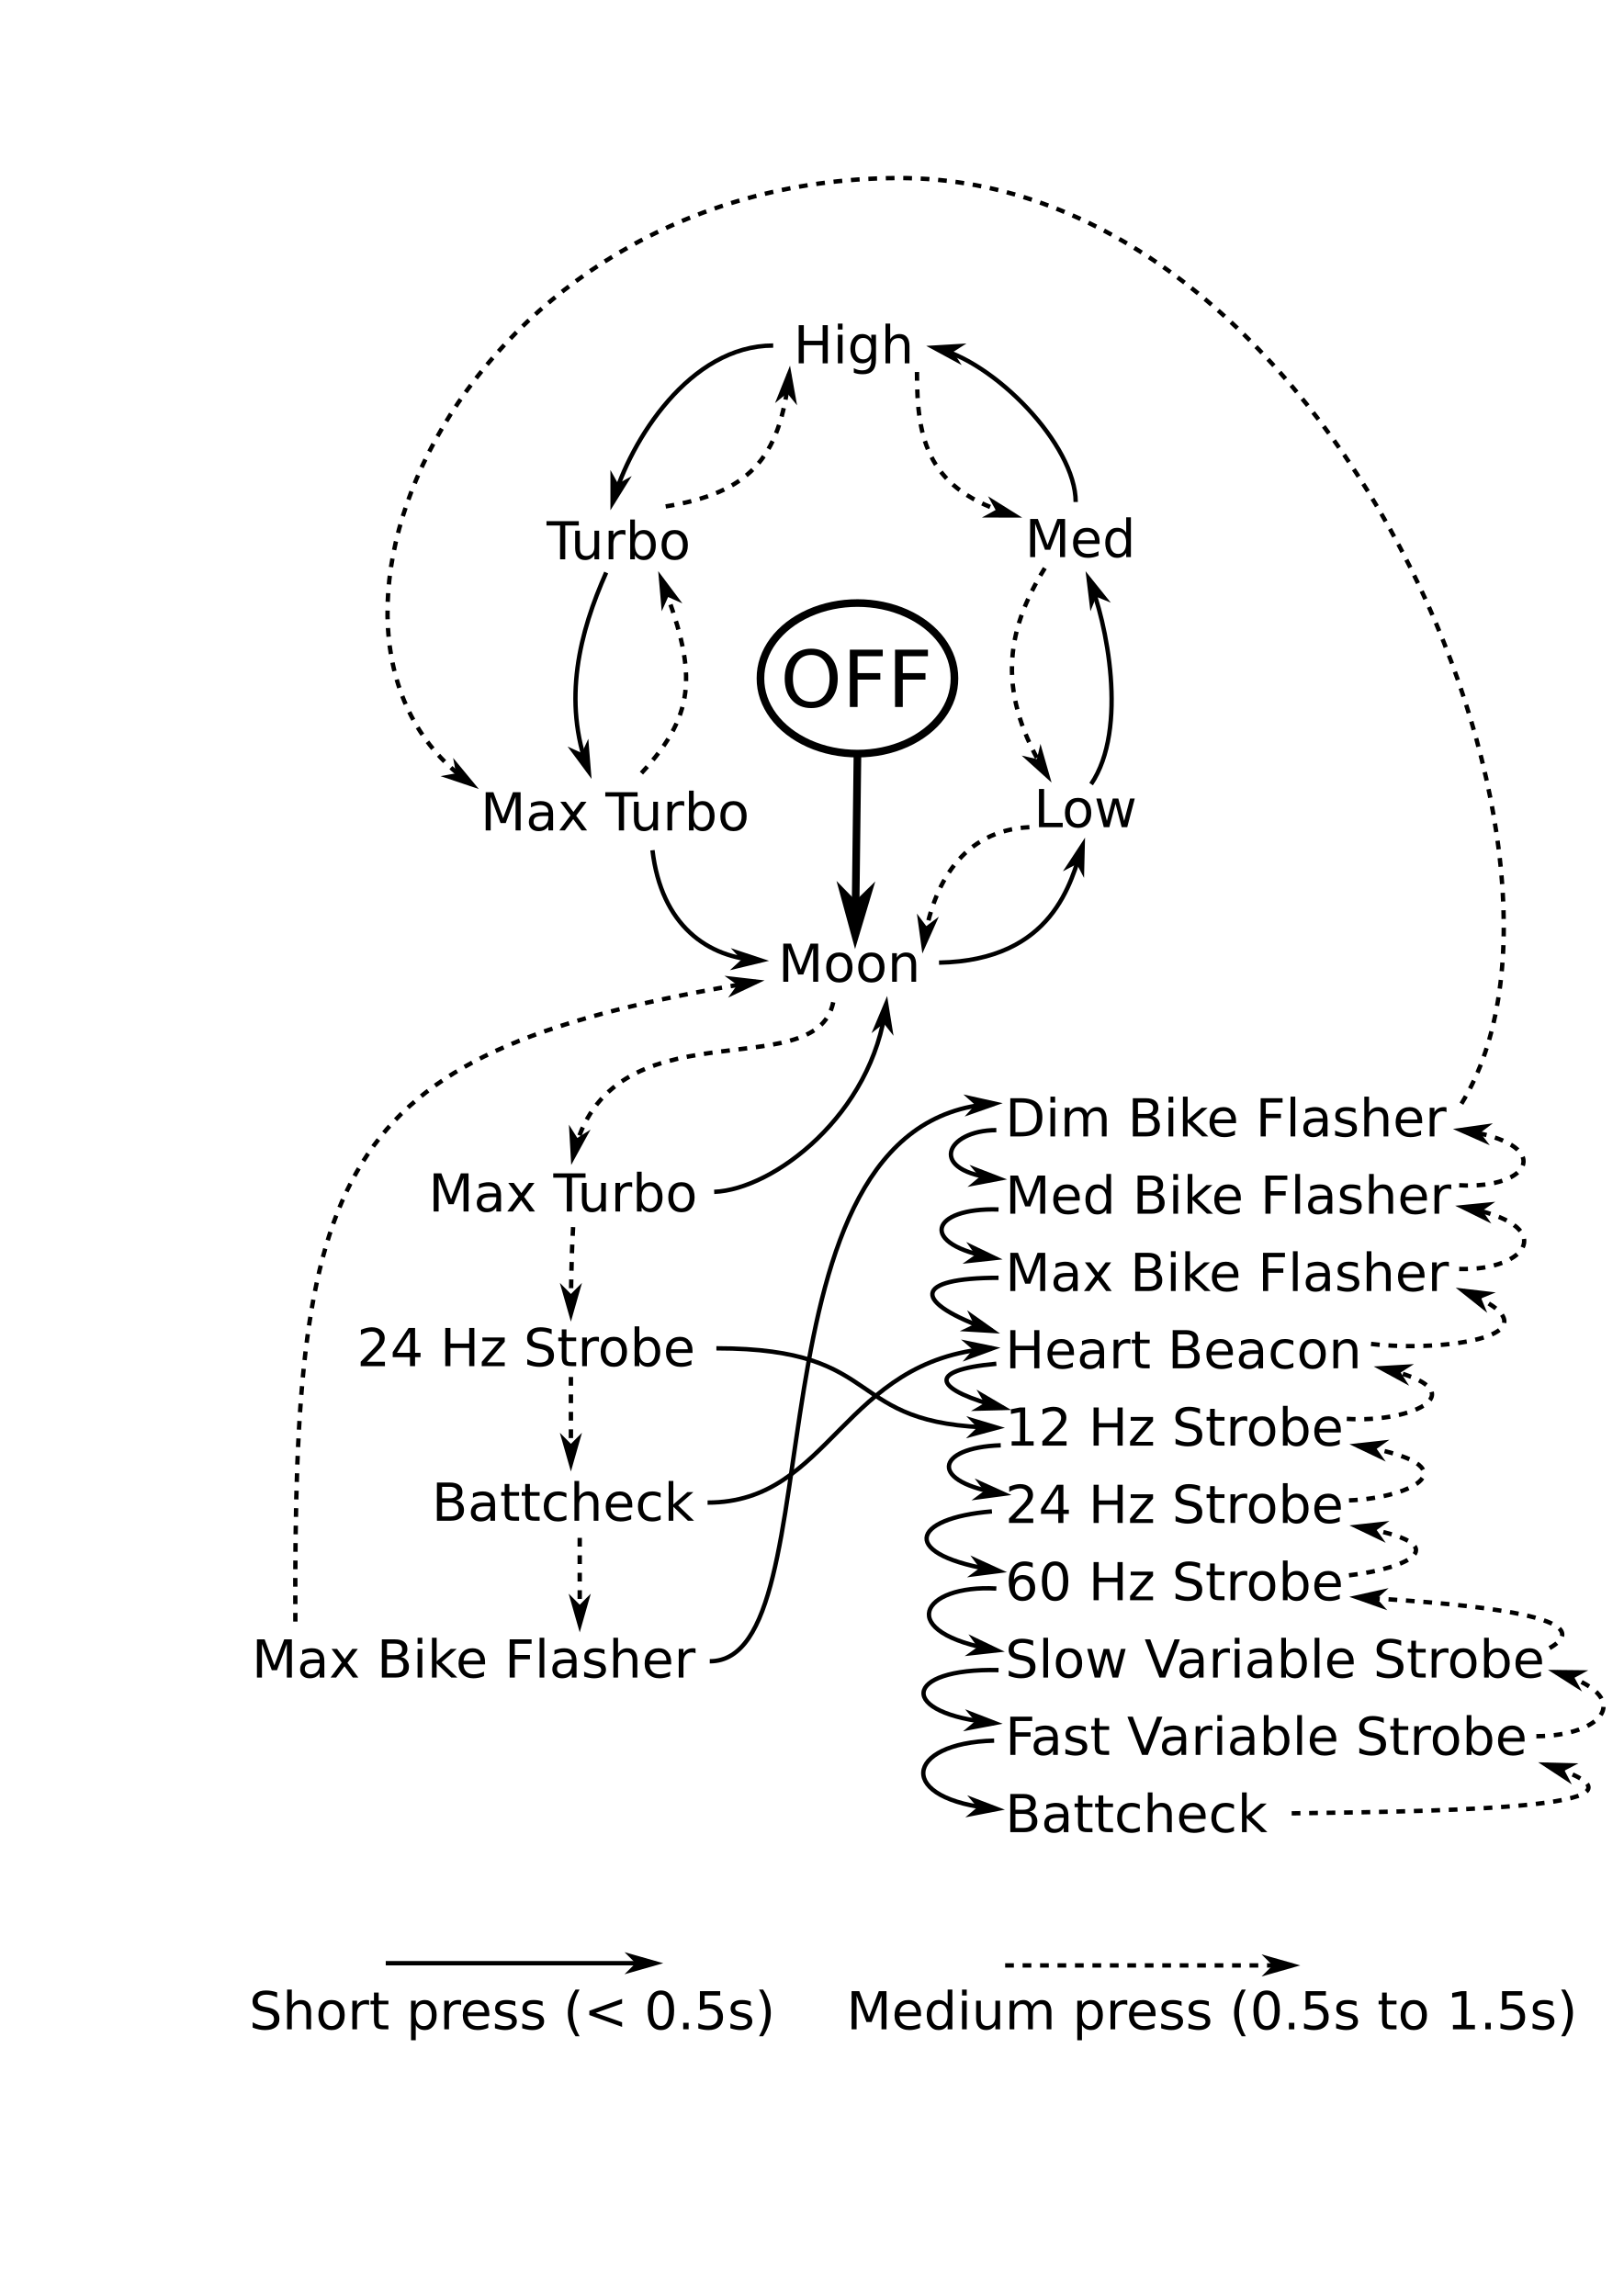
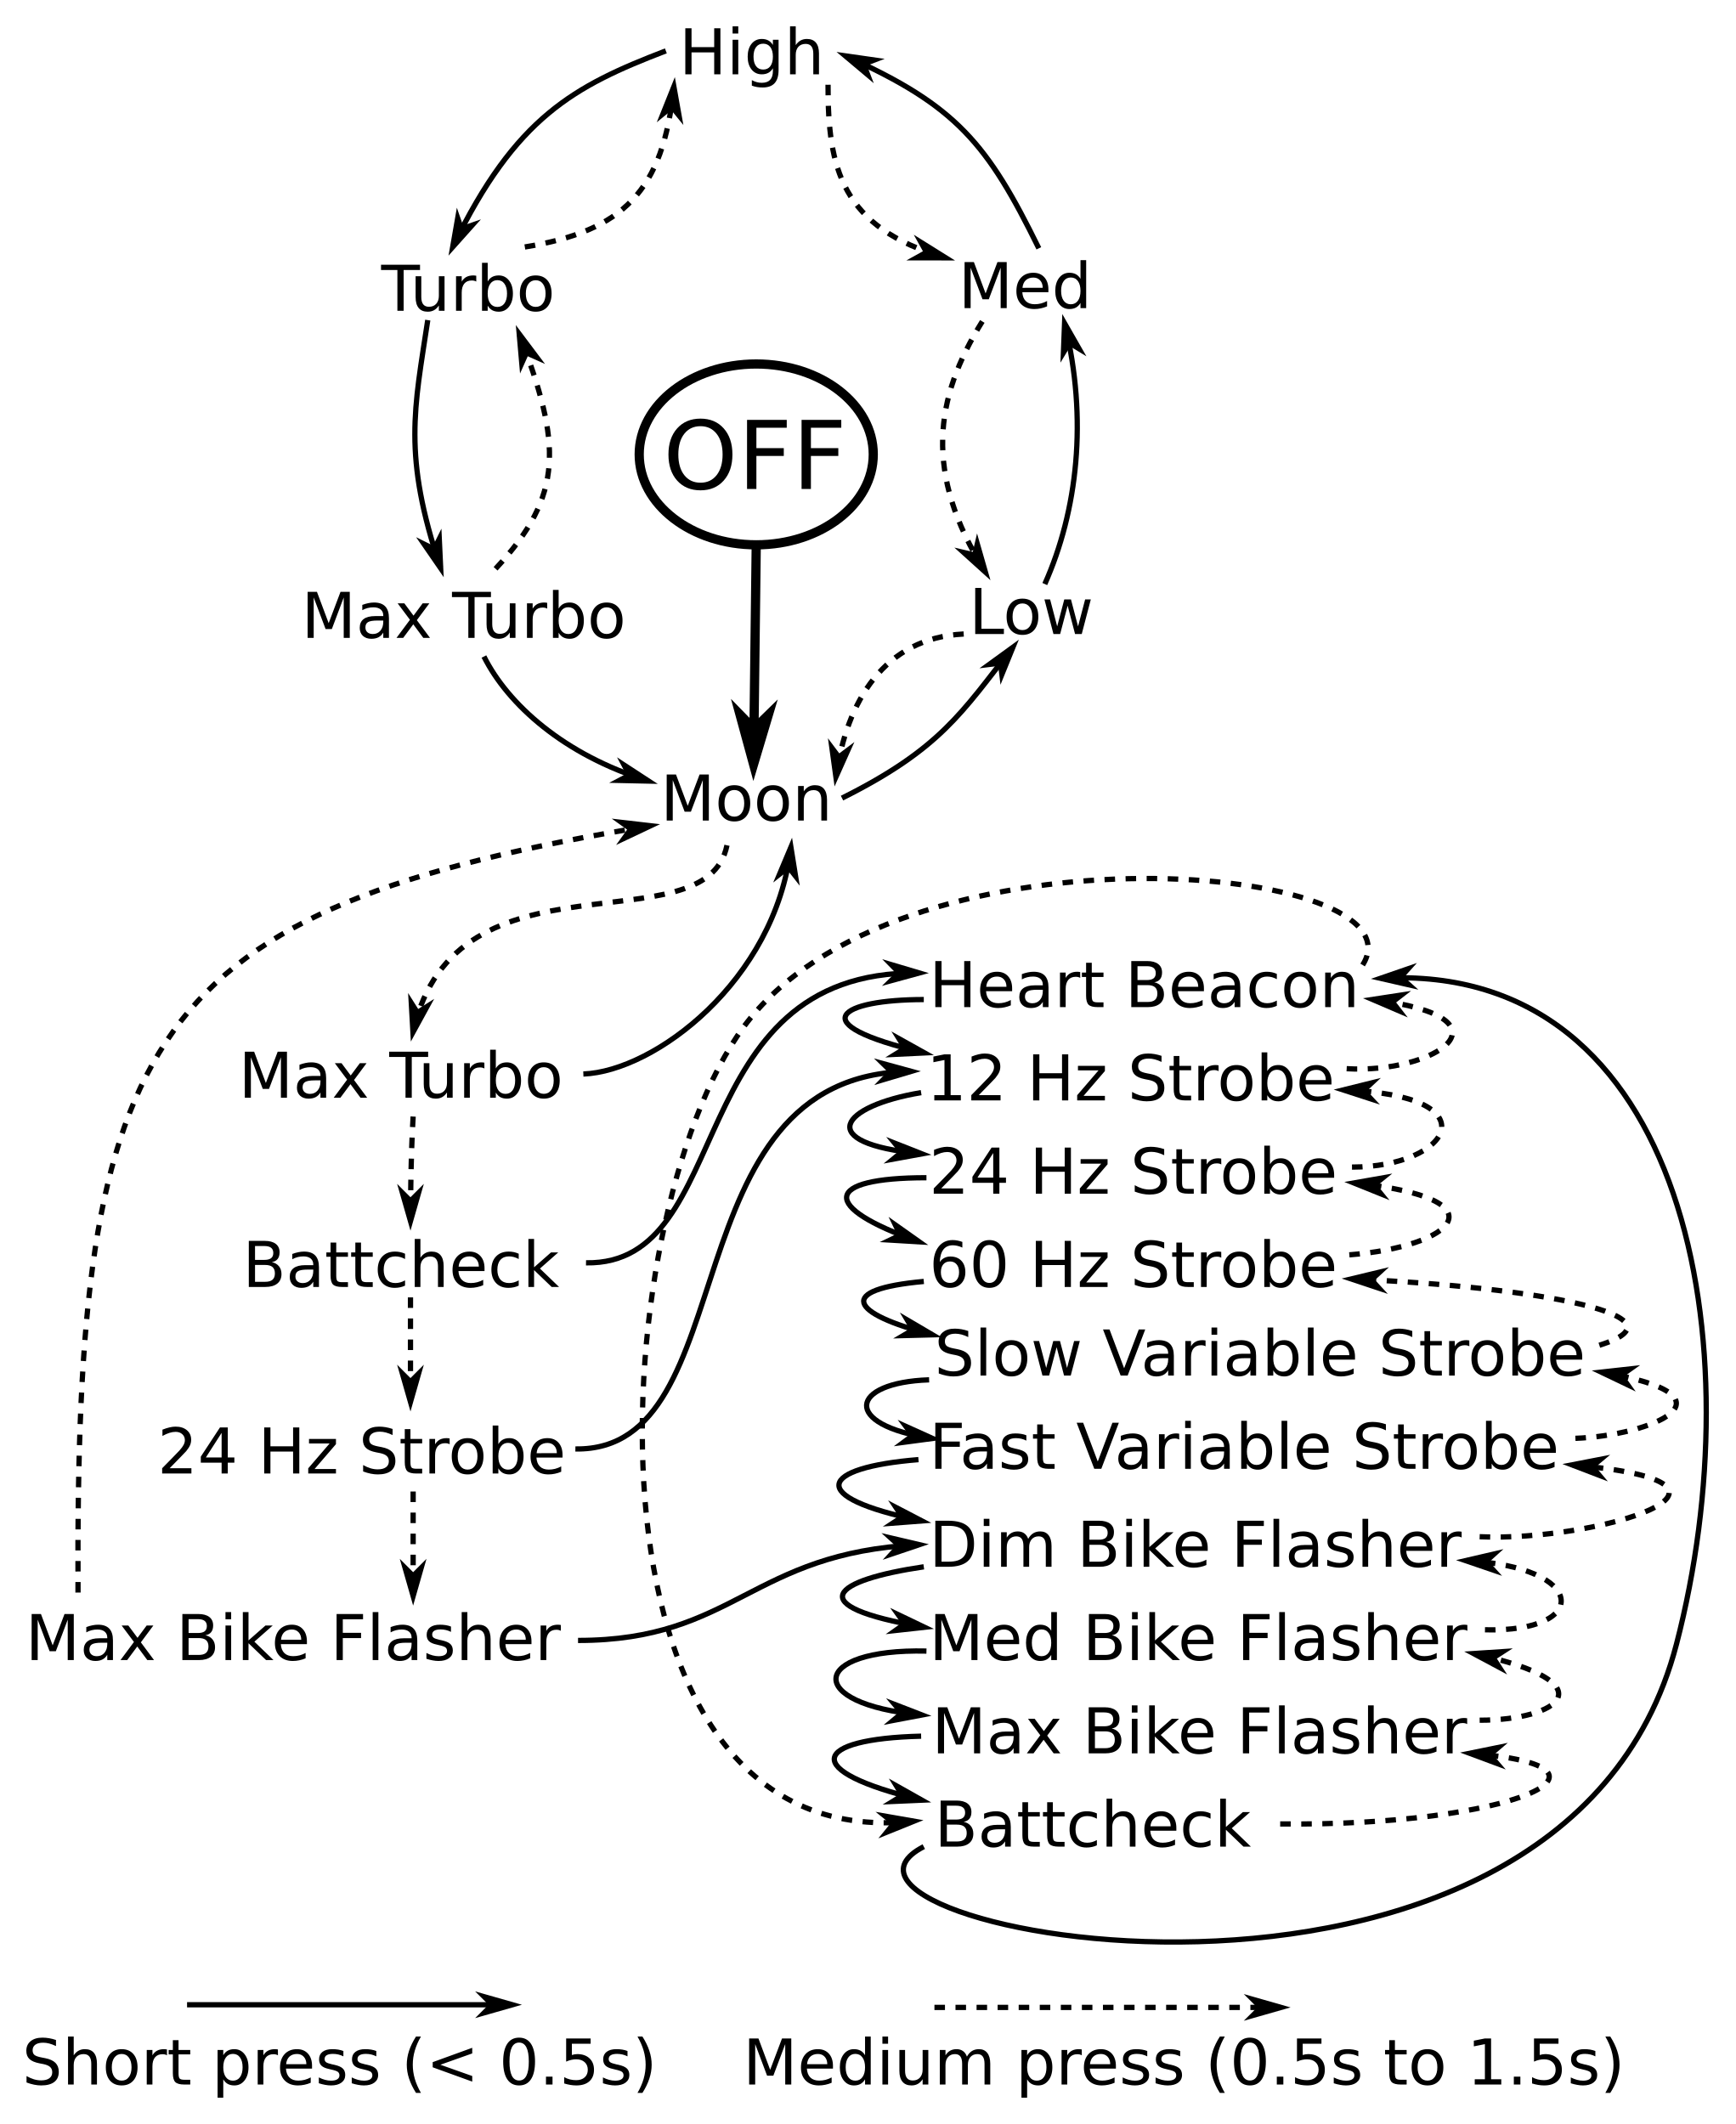
- <svg xmlns="http://www.w3.org/2000/svg" width="744.094" height="1052.362" id="svg2" version="1.1">
+ <svg xmlns="http://www.w3.org/2000/svg" width="659.042" height="806.825" id="svg2" version="1.1">
  <defs id="defs4">
-     <marker orient="auto" refY="0.0" refX="0.0" id="Arrow1Lend" style="overflow:visible;">
-       <path id="path3850" d="M 0.0,0.0 L 5.0,-5.0 L -12.5,0.0 L 5.0,5.0 L 0.0,0.0 z " style="fill-rule:evenodd;stroke:#000000;stroke-width:1.0pt;" transform="scale(0.8) rotate(180) translate(12.5,0)" />
+     <marker orient="auto" refY="0" refX="0" id="Arrow1Lend" style="overflow:visible">
+       <path id="path3850" d="M 0,0 5,-5 -12.5,0 5,5 0,0 z" style="fill-rule:evenodd;stroke:#000000;stroke-width:1pt" transform="matrix(-0.8,0,0,-0.8,-10,0)" />
    </marker>
-     <marker orient="auto" refY="0.0" refX="0.0" id="Arrow1Mend" style="overflow:visible;">
-       <path id="path3856" d="M 0.0,0.0 L 5.0,-5.0 L -12.5,0.0 L 5.0,5.0 L 0.0,0.0 z " style="fill-rule:evenodd;stroke:#000000;stroke-width:1.0pt;" transform="scale(0.4) rotate(180) translate(10,0)" />
+     <marker orient="auto" refY="0" refX="0" id="Arrow1Mend" style="overflow:visible">
+       <path id="path3856" d="M 0,0 5,-5 -12.5,0 5,5 0,0 z" style="fill-rule:evenodd;stroke:#000000;stroke-width:1pt" transform="matrix(-0.4,0,0,-0.4,-4,0)" />
    </marker>
  </defs>
-   <g id="layer1">
+   <g id="layer1" transform="translate(-105.7293,-138.301)">
    <text xml:space="preserve" style="font-size:24px;font-style:normal;font-variant:normal;font-weight:normal;font-stretch:normal;text-align:start;line-height:125%;letter-spacing:0px;word-spacing:0px;writing-mode:lr-tb;text-anchor:start;fill:#000000;fill-opacity:1;stroke:none;font-family:DejaVu Sans;-inkscape-font-specification:Sans" x="356.584" y="450" id="text2985">
      <tspan id="tspan2987" x="356.584" y="450">Moon</tspan>
    </text>
    <text xml:space="preserve" style="font-size:24px;font-style:normal;font-variant:normal;font-weight:normal;font-stretch:normal;text-align:start;line-height:125%;letter-spacing:0px;word-spacing:0px;writing-mode:lr-tb;text-anchor:start;fill:#000000;fill-opacity:1;stroke:none;font-family:DejaVu Sans;-inkscape-font-specification:Sans" x="363.655" y="166.535" id="text2989">
      <tspan id="tspan2991" x="363.655" y="166.535">High</tspan>
    </text>
    <text xml:space="preserve" style="font-size:24px;font-style:normal;font-variant:normal;font-weight:normal;font-stretch:normal;text-align:start;line-height:125%;letter-spacing:0px;word-spacing:0px;writing-mode:lr-tb;text-anchor:start;fill:#000000;fill-opacity:1;stroke:none;font-family:DejaVu Sans;-inkscape-font-specification:Sans" x="473.762" y="379.134" id="text2993">
      <tspan id="tspan2995" x="473.762" y="379.134">Low</tspan>
    </text>
    <text xml:space="preserve" style="font-size:24px;font-style:normal;font-variant:normal;font-weight:normal;font-stretch:normal;text-align:start;line-height:125%;letter-spacing:0px;word-spacing:0px;writing-mode:lr-tb;text-anchor:start;fill:#000000;fill-opacity:1;stroke:none;font-family:DejaVu Sans;-inkscape-font-specification:Sans" x="469.721" y="255.352" id="text2997">
      <tspan id="tspan2999" x="469.721" y="255.352">Med</tspan>
    </text>
    <text xml:space="preserve" style="font-size:24px;font-style:normal;font-variant:normal;font-weight:normal;font-stretch:normal;text-align:start;line-height:125%;letter-spacing:0px;word-spacing:0px;writing-mode:lr-tb;text-anchor:start;fill:#000000;fill-opacity:1;stroke:none;font-family:DejaVu Sans;-inkscape-font-specification:Sans" x="250.518" y="256.362" id="text3001">
      <tspan id="tspan3003" x="250.518" y="256.362">Turbo</tspan>
    </text>
    <text xml:space="preserve" style="font-size:24px;font-style:normal;font-variant:normal;font-weight:normal;font-stretch:normal;text-align:start;line-height:125%;letter-spacing:0px;word-spacing:0px;writing-mode:lr-tb;text-anchor:start;fill:#000000;fill-opacity:1;stroke:none;font-family:DejaVu Sans;-inkscape-font-specification:Sans" x="220.213" y="380.611" id="text3005">
      <tspan id="tspan3007" x="220.213" y="380.611">Max Turbo</tspan>
    </text>
    <text xml:space="preserve" style="font-size:24px;font-style:normal;font-variant:normal;font-weight:normal;font-stretch:normal;text-align:start;line-height:125%;letter-spacing:0px;word-spacing:0px;writing-mode:lr-tb;text-anchor:start;fill:#000000;fill-opacity:1;stroke:none;font-family:DejaVu Sans;-inkscape-font-specification:Sans" x="196.358" y="555.289" id="text3009">
      <tspan id="tspan3011" x="196.358" y="555.289">Max Turbo</tspan>
    </text>
-     <text xml:space="preserve" style="font-size:24px;font-style:normal;font-variant:normal;font-weight:normal;font-stretch:normal;text-align:start;line-height:125%;letter-spacing:0px;word-spacing:0px;writing-mode:lr-tb;text-anchor:start;fill:#000000;fill-opacity:1;stroke:none;font-family:DejaVu Sans;-inkscape-font-specification:Sans" x="163.528" y="626.155" id="text3013">
-       <tspan id="tspan3015" x="163.528" y="626.155">24 Hz Strobe</tspan>
+     <text xml:space="preserve" style="font-size:24px;font-style:normal;font-variant:normal;font-weight:normal;font-stretch:normal;text-align:start;line-height:125%;letter-spacing:0px;word-spacing:0px;writing-mode:lr-tb;text-anchor:start;fill:#000000;fill-opacity:1;stroke:none;font-family:DejaVu Sans;-inkscape-font-specification:Sans" x="165.549" y="698.031" id="text3013">
+       <tspan id="tspan3015" x="165.549" y="698.031">24 Hz Strobe</tspan>
    </text>
-     <text xml:space="preserve" style="font-size:24px;font-style:normal;font-variant:normal;font-weight:normal;font-stretch:normal;text-align:start;line-height:125%;letter-spacing:0px;word-spacing:0px;writing-mode:lr-tb;text-anchor:start;fill:#000000;fill-opacity:1;stroke:none;font-family:DejaVu Sans;-inkscape-font-specification:Sans" x="197.873" y="697.021" id="text3017">
-       <tspan id="tspan3019" x="197.873" y="697.021">Battcheck</tspan>
+     <text xml:space="preserve" style="font-size:24px;font-style:normal;font-variant:normal;font-weight:normal;font-stretch:normal;text-align:start;line-height:125%;letter-spacing:0px;word-spacing:0px;writing-mode:lr-tb;text-anchor:start;fill:#000000;fill-opacity:1;stroke:none;font-family:DejaVu Sans;-inkscape-font-specification:Sans" x="197.873" y="627.165" id="text3017">
+       <tspan id="tspan3019" x="197.873" y="627.165">Battcheck</tspan>
    </text>
    <text xml:space="preserve" style="font-size:24px;font-style:normal;font-variant:normal;font-weight:normal;font-stretch:normal;text-align:start;line-height:125%;letter-spacing:0px;word-spacing:0px;writing-mode:lr-tb;text-anchor:start;fill:#000000;fill-opacity:1;stroke:none;font-family:DejaVu Sans;-inkscape-font-specification:Sans" x="115.391" y="768.898" id="text3021">
      <tspan id="tspan3023" x="115.391" y="768.898">Max Bike Flasher</tspan>
    </text>
-     <text xml:space="preserve" style="font-size:24px;font-style:normal;font-variant:normal;font-weight:normal;font-stretch:normal;text-align:start;line-height:125%;letter-spacing:0px;word-spacing:0px;writing-mode:lr-tb;text-anchor:start;fill:#000000;fill-opacity:1;stroke:none;font-family:DejaVu Sans;-inkscape-font-specification:Sans" x="460.63" y="520.866" id="text3025">
-       <tspan id="tspan3027" x="460.63" y="520.866">Dim Bike Flasher</tspan>
+     <text xml:space="preserve" style="font-size:24px;font-style:normal;font-variant:normal;font-weight:normal;font-stretch:normal;text-align:start;line-height:125%;letter-spacing:0px;word-spacing:0px;writing-mode:lr-tb;text-anchor:start;fill:#000000;fill-opacity:1;stroke:none;font-family:DejaVu Sans;-inkscape-font-specification:Sans" x="458.61" y="733.465" id="text3025">
+       <tspan id="tspan3027" x="458.61" y="733.465">Dim Bike Flasher</tspan>
    </text>
-     <text xml:space="preserve" style="font-size:24px;font-style:normal;font-variant:normal;font-weight:normal;font-stretch:normal;text-align:start;line-height:125%;letter-spacing:0px;word-spacing:0px;writing-mode:lr-tb;text-anchor:start;fill:#000000;fill-opacity:1;stroke:none;font-family:DejaVu Sans;-inkscape-font-specification:Sans" x="460.63" y="556.299" id="text3029">
-       <tspan id="tspan3031" x="460.63" y="556.299">Med Bike Flasher</tspan>
+     <text xml:space="preserve" style="font-size:24px;font-style:normal;font-variant:normal;font-weight:normal;font-stretch:normal;text-align:start;line-height:125%;letter-spacing:0px;word-spacing:0px;writing-mode:lr-tb;text-anchor:start;fill:#000000;fill-opacity:1;stroke:none;font-family:DejaVu Sans;-inkscape-font-specification:Sans" x="458.61" y="768.898" id="text3029">
+       <tspan id="tspan3031" x="458.61" y="768.898">Med Bike Flasher</tspan>
    </text>
-     <text xml:space="preserve" style="font-size:24px;font-style:normal;font-variant:normal;font-weight:normal;font-stretch:normal;text-align:start;line-height:125%;letter-spacing:0px;word-spacing:0px;writing-mode:lr-tb;text-anchor:start;fill:#000000;fill-opacity:1;stroke:none;font-family:DejaVu Sans;-inkscape-font-specification:Sans" x="460.63" y="591.732" id="text3033">
-       <tspan id="tspan3035" x="460.63" y="591.732">Max Bike Flasher</tspan>
+     <text xml:space="preserve" style="font-size:24px;font-style:normal;font-variant:normal;font-weight:normal;font-stretch:normal;text-align:start;line-height:125%;letter-spacing:0px;word-spacing:0px;writing-mode:lr-tb;text-anchor:start;fill:#000000;fill-opacity:1;stroke:none;font-family:DejaVu Sans;-inkscape-font-specification:Sans" x="459.62" y="804.331" id="text3033">
+       <tspan id="tspan3035" x="459.62" y="804.331">Max Bike Flasher</tspan>
    </text>
-     <text xml:space="preserve" style="font-size:24px;font-style:normal;font-variant:normal;font-weight:normal;font-stretch:normal;text-align:start;line-height:125%;letter-spacing:0px;word-spacing:0px;writing-mode:lr-tb;text-anchor:start;fill:#000000;fill-opacity:1;stroke:none;font-family:DejaVu Sans;-inkscape-font-specification:Sans" x="460.63" y="627.165" id="text3037">
-       <tspan id="tspan3039" x="460.63" y="627.165">Heart Beacon</tspan>
+     <text xml:space="preserve" style="font-size:24px;font-style:normal;font-variant:normal;font-weight:normal;font-stretch:normal;text-align:start;line-height:125%;letter-spacing:0px;word-spacing:0px;writing-mode:lr-tb;text-anchor:start;fill:#000000;fill-opacity:1;stroke:none;font-family:DejaVu Sans;-inkscape-font-specification:Sans" x="458.61" y="520.866" id="text3037">
+       <tspan id="tspan3039" x="458.61" y="520.866">Heart Beacon</tspan>
    </text>
-     <text xml:space="preserve" style="font-size:24px;font-style:normal;font-variant:normal;font-weight:normal;font-stretch:normal;text-align:start;line-height:125%;letter-spacing:0px;word-spacing:0px;writing-mode:lr-tb;text-anchor:start;fill:#000000;fill-opacity:1;stroke:none;font-family:DejaVu Sans;-inkscape-font-specification:Sans" x="460.63" y="662.598" id="text3041">
-       <tspan id="tspan3043" x="460.63" y="662.598">12 Hz Strobe</tspan>
+     <text xml:space="preserve" style="font-size:24px;font-style:normal;font-variant:normal;font-weight:normal;font-stretch:normal;text-align:start;line-height:125%;letter-spacing:0px;word-spacing:0px;writing-mode:lr-tb;text-anchor:start;fill:#000000;fill-opacity:1;stroke:none;font-family:DejaVu Sans;-inkscape-font-specification:Sans" x="457.599" y="556.299" id="text3041">
+       <tspan id="tspan3043" x="457.599" y="556.299">12 Hz Strobe</tspan>
    </text>
-     <text xml:space="preserve" style="font-size:24px;font-style:normal;font-variant:normal;font-weight:normal;font-stretch:normal;text-align:start;line-height:125%;letter-spacing:0px;word-spacing:0px;writing-mode:lr-tb;text-anchor:start;fill:#000000;fill-opacity:1;stroke:none;font-family:DejaVu Sans;-inkscape-font-specification:Sans" x="460.63" y="698.031" id="text3045">
-       <tspan id="tspan3047" x="460.63" y="698.031">24 Hz Strobe</tspan>
+     <text xml:space="preserve" style="font-size:24px;font-style:normal;font-variant:normal;font-weight:normal;font-stretch:normal;text-align:start;line-height:125%;letter-spacing:0px;word-spacing:0px;writing-mode:lr-tb;text-anchor:start;fill:#000000;fill-opacity:1;stroke:none;font-family:DejaVu Sans;-inkscape-font-specification:Sans" x="458.61" y="591.732" id="text3045">
+       <tspan id="tspan3047" x="458.61" y="591.732">24 Hz Strobe</tspan>
    </text>
-     <text xml:space="preserve" style="font-size:24px;font-style:normal;font-variant:normal;font-weight:normal;font-stretch:normal;text-align:start;line-height:125%;letter-spacing:0px;word-spacing:0px;writing-mode:lr-tb;text-anchor:start;fill:#000000;fill-opacity:1;stroke:none;font-family:DejaVu Sans;-inkscape-font-specification:Sans" x="460.63" y="733.465" id="text3049">
-       <tspan id="tspan3051" x="460.63" y="733.465">60 Hz Strobe</tspan>
+     <text xml:space="preserve" style="font-size:24px;font-style:normal;font-variant:normal;font-weight:normal;font-stretch:normal;text-align:start;line-height:125%;letter-spacing:0px;word-spacing:0px;writing-mode:lr-tb;text-anchor:start;fill:#000000;fill-opacity:1;stroke:none;font-family:DejaVu Sans;-inkscape-font-specification:Sans" x="458.61" y="627.165" id="text3049">
+       <tspan id="tspan3051" x="458.61" y="627.165">60 Hz Strobe</tspan>
    </text>
-     <text xml:space="preserve" style="font-size:24px;font-style:normal;font-variant:normal;font-weight:normal;font-stretch:normal;text-align:start;line-height:125%;letter-spacing:0px;word-spacing:0px;writing-mode:lr-tb;text-anchor:start;fill:#000000;fill-opacity:1;stroke:none;font-family:DejaVu Sans;-inkscape-font-specification:Sans" x="460.63" y="768.898" id="text3053">
-       <tspan id="tspan3055" x="460.63" y="768.898">Slow Variable Strobe</tspan>
+     <text xml:space="preserve" style="font-size:24px;font-style:normal;font-variant:normal;font-weight:normal;font-stretch:normal;text-align:start;line-height:125%;letter-spacing:0px;word-spacing:0px;writing-mode:lr-tb;text-anchor:start;fill:#000000;fill-opacity:1;stroke:none;font-family:DejaVu Sans;-inkscape-font-specification:Sans" x="460.63" y="660.811" id="text3053">
+       <tspan id="tspan3055" x="460.63" y="660.811">Slow Variable Strobe</tspan>
    </text>
-     <text xml:space="preserve" style="font-size:24px;font-style:normal;font-variant:normal;font-weight:normal;font-stretch:normal;text-align:start;line-height:125%;letter-spacing:0px;word-spacing:0px;writing-mode:lr-tb;text-anchor:start;fill:#000000;fill-opacity:1;stroke:none;font-family:DejaVu Sans;-inkscape-font-specification:Sans" x="460.63" y="804.331" id="text3057">
-       <tspan id="tspan3059" x="460.63" y="804.331">Fast Variable Strobe</tspan>
+     <text xml:space="preserve" style="font-size:24px;font-style:normal;font-variant:normal;font-weight:normal;font-stretch:normal;text-align:start;line-height:125%;letter-spacing:0px;word-spacing:0px;writing-mode:lr-tb;text-anchor:start;fill:#000000;fill-opacity:1;stroke:none;font-family:DejaVu Sans;-inkscape-font-specification:Sans" x="458.61" y="696.244" id="text3057">
+       <tspan id="tspan3059" x="458.61" y="696.244">Fast Variable Strobe</tspan>
    </text>
    <text xml:space="preserve" style="font-size:24px;font-style:normal;font-variant:normal;font-weight:normal;font-stretch:normal;text-align:start;line-height:125%;letter-spacing:0px;word-spacing:0px;writing-mode:lr-tb;text-anchor:start;fill:#000000;fill-opacity:1;stroke:none;font-family:DejaVu Sans;-inkscape-font-specification:Sans" x="460.63" y="839.764" id="text3061">
      <tspan id="tspan3063" x="460.63" y="839.764">Battcheck</tspan>
    </text>
-     <path style="fill:none;stroke:#000000;stroke-width:2;stroke-miterlimit:4;stroke-opacity:1;stroke-dasharray:none;stroke-dashoffset:0;marker-end:url(#Arrow1Mend)" d="m 430.325,441.22 c 52.528,-1.01 60.687,-37.377 65.738,-53.539" id="path4287" />
-     <path style="fill:none;stroke:#000000;stroke-width:2;stroke-miterlimit:4;stroke-opacity:1;stroke-dasharray:none;stroke-dashoffset:0;marker-end:url(#Arrow1Mend)" d="m 500.026,359.398 c 17.173,-25.254 7.071,-74.751 -1.01,-93.944" id="path4841" />
-     <path style="fill:none;stroke:#000000;stroke-width:2;stroke-miterlimit:4;stroke-opacity:1;stroke-dasharray:none;stroke-dashoffset:0;marker-end:url(#Arrow1Mend)" d="m 492.954,230.098 c 0,-26.264 -37.376,-64.65 -64.65,-70.711" id="path5027" />
-     <path style="fill:none;stroke:#000000;stroke-width:2;stroke-miterlimit:4;stroke-opacity:1;stroke-dasharray:none;stroke-dashoffset:0;marker-end:url(#Arrow1Mend)" d="m 354.331,158.377 c -38.153,0 -65.427,43.437 -73.508,71.721" id="path5213" />
-     <path style="fill:none;stroke:#000000;stroke-width:2;stroke-miterlimit:4;stroke-opacity:1;stroke-dasharray:none;stroke-dashoffset:0;marker-end:url(#Arrow1Mend)" d="m 277.792,262.423 c -12.122,27.274 -20.203,58.589 -8.081,90.914" id="path5399" />
-     <path style="fill:none;stroke:#000000;stroke-width:2;stroke-miterlimit:4;stroke-opacity:1;stroke-dasharray:none;stroke-dashoffset:0;marker-end:url(#Arrow1Mend)" d="m 299.005,389.702 c 4.041,34.345 25.254,49.497 49.497,50.508" id="path5585" />
+     <path style="fill:none;stroke:#000000;stroke-width:2;stroke-miterlimit:4;stroke-opacity:1;stroke-dasharray:none;stroke-dashoffset:0;marker-end:url(#Arrow1Mend)" d="m 425.527,441.472 c 37.376,-18.688 45.535,-32.579 64.728,-57.074" id="path4287" />
+     <path style="fill:none;stroke:#000000;stroke-width:2;stroke-miterlimit:4;stroke-opacity:1;stroke-dasharray:none;stroke-dashoffset:0;marker-end:url(#Arrow1Mend)" d="m 502.551,360.155 c 12.374,-27.779 16.415,-62.629 7.576,-98.742" id="path4841" />
+     <path style="fill:none;stroke:#000000;stroke-width:2;stroke-miterlimit:4;stroke-opacity:1;stroke-dasharray:none;stroke-dashoffset:0;marker-end:url(#Arrow1Mend)" d="M 500.278,232.623 C 480.833,192.975 468.963,178.405 427.042,159.64" id="path5027" />
+     <path style="fill:none;stroke:#000000;stroke-width:2;stroke-miterlimit:4;stroke-opacity:1;stroke-dasharray:none;stroke-dashoffset:0;marker-end:url(#Arrow1Mend)" d="m 358.624,157.62 c -34.87,13.385 -57.093,25.156 -80.832,74.246" id="path5213" />
+     <path style="fill:none;stroke:#000000;stroke-width:2;stroke-miterlimit:4;stroke-opacity:1;stroke-dasharray:none;stroke-dashoffset:0;marker-end:url(#Arrow1Mend)" d="m 268.195,259.898 c -5.051,33.588 -9.596,51.265 4.798,93.944" id="path5399" />
+     <path style="fill:none;stroke:#000000;stroke-width:2;stroke-miterlimit:4;stroke-opacity:1;stroke-dasharray:none;stroke-dashoffset:0;marker-end:url(#Arrow1Mend)" d="m 289.525,387.682 c 9.091,18.183 30.44,37.376 62.26,47.225" id="path5585" />
    <path style="fill:none;stroke:#000000;stroke-width:2;stroke-miterlimit:4;stroke-opacity:1;stroke-dasharray:4, 4;stroke-dashoffset:0;marker-end:url(#Arrow1Mend)" d="m 381.838,459.403 c -8.081,39.396 -103.036,-1.01 -119.198,70.711" id="path5771" />
    <path style="fill:none;stroke:#000000;stroke-width:2;stroke-miterlimit:4;stroke-opacity:1;stroke-dasharray:4, 4;stroke-dashoffset:0;marker-end:url(#Arrow1Mend)" d="m 262.64,562.438 c -1.01,16.162 -1.01,39.396 -1.01,39.396" id="path5957" />
    <path style="fill:none;stroke:#000000;stroke-width:2;stroke-miterlimit:4;stroke-opacity:1;stroke-dasharray:4, 4;stroke-dashoffset:0;marker-end:url(#Arrow1Mend)" d="m 261.63,631.129 0,39.396" id="path6143" />
-     <path style="fill:none;stroke:#000000;stroke-width:2;stroke-miterlimit:4;stroke-opacity:1;stroke-dasharray:4, 4;stroke-dashoffset:0;marker-end:url(#Arrow1Mend)" d="m 265.67,704.87 0,39.396" id="path6329" />
-     <path style="fill:none;stroke:#000000;stroke-width:2;stroke-miterlimit:4;stroke-opacity:1;stroke-dasharray:4, 4;stroke-dashoffset:0;marker-end:url(#Arrow1Mend)" d="M 135.36,743.255 C 134.324,531.107 154.58,481.688 346.482,450" id="path6515" />
-     <path style="fill:none;stroke:#000000;stroke-width:2;stroke-miterlimit:4;stroke-opacity:1;stroke-dasharray:4, 4;stroke-dashoffset:0;marker-end:url(#Arrow1Mend)" d="m 591.949,831.139 c 81.279,-1.01 177.866,-3.03 116.712,-22.223" id="path6701" />
-     <path style="fill:none;stroke:#000000;stroke-width:2;stroke-miterlimit:4;stroke-opacity:1;stroke-dasharray:4, 4;stroke-dashoffset:0;marker-end:url(#Arrow1Mend)" d="m 704.076,795.783 c 30.305,0 46.467,-18.183 9.091,-29.294" id="path6887" />
-     <path style="fill:none;stroke:#000000;stroke-width:2;stroke-miterlimit:4;stroke-opacity:1;stroke-dasharray:4, 4;stroke-dashoffset:0;marker-end:url(#Arrow1Mend)" d="M 710.137,755.377 C 738.422,739.215 655.589,734.164 622.254,732.144" id="path7259" />
-     <path style="fill:none;stroke:#000000;stroke-width:2;stroke-miterlimit:4;stroke-opacity:1;stroke-dasharray:4, 4;stroke-dashoffset:0;marker-end:url(#Arrow1Mend)" d="m 618.213,722.042 c 26.264,-3.03 51.518,-14.142 4.041,-22.223" id="path7445" />
-     <path style="fill:none;stroke:#000000;stroke-width:2;stroke-miterlimit:4;stroke-opacity:1;stroke-dasharray:4, 4;stroke-dashoffset:0;marker-end:url(#Arrow1Mend)" d="m 618.213,687.697 c 28.284,-1.01 58.589,-15.852 4.041,-25.099" id="path7631" />
-     <path style="fill:none;stroke:#000000;stroke-width:2;stroke-miterlimit:4;stroke-opacity:1;stroke-dasharray:4, 4;stroke-dashoffset:0;marker-end:url(#Arrow1Mend)" d="m 617.203,650.321 c 30.305,2.02 61.619,-12.977 16.162,-23.156" id="path7817" />
-     <path style="fill:none;stroke:#000000;stroke-width:2;stroke-miterlimit:4;stroke-opacity:1;stroke-dasharray:4, 4;stroke-dashoffset:0;marker-end:url(#Arrow1Mend)" d="m 628.315,615.976 c 33.335,4.041 90.914,-4.041 42.426,-24.244" id="path8003" />
-     <path style="fill:none;stroke:#000000;stroke-width:2;stroke-miterlimit:4;stroke-opacity:1;stroke-dasharray:4, 4;stroke-dashoffset:0;marker-end:url(#Arrow1Mend)" d="m 668.721,581.631 c 31.315,1.01 46.467,-20.203 2.02,-28.284" id="path8189" />
-     <path style="fill:none;stroke:#000000;stroke-width:2;stroke-miterlimit:4;stroke-opacity:1;stroke-dasharray:4, 4;stroke-dashoffset:0;marker-end:url(#Arrow1Mend)" d="m 668.721,543.245 c 33.335,2.02 44.447,-19.193 1.01,-25.254" id="path8375" />
-     <path style="fill:none;stroke:#000000;stroke-width:2;stroke-miterlimit:4;stroke-opacity:1;stroke-dasharray:4, 4;stroke-dashoffset:0;marker-end:url(#Arrow1Mend)" d="M 669.731,505.87 C 740.442,391.722 609.666,80.595 411.132,81.606 212.598,82.616 119.198,292.727 216.173,359.398" id="path8561" />
+     <path style="fill:none;stroke:#000000;stroke-width:2;stroke-miterlimit:4;stroke-opacity:1;stroke-dasharray:4, 4;stroke-dashoffset:0;marker-end:url(#Arrow1Mend)" d="m 262.64,704.87 0,39.396" id="path6329" />
+     <path style="fill:none;stroke:#000000;stroke-width:2;stroke-miterlimit:4;stroke-opacity:1;stroke-dasharray:4, 4;stroke-dashoffset:0;marker-end:url(#Arrow1Mend)" d="M 135.36,743.255 C 134.324,531.107 160.641,483.709 352.543,452.02" id="path6515" />
+     <path style="fill:none;stroke:#000000;stroke-width:2;stroke-miterlimit:4;stroke-opacity:1;stroke-dasharray:4, 4;stroke-dashoffset:0;marker-end:url(#Arrow1Mend)" d="m 591.949,831.139 c 88.35,1.01 137.46,-21.757 72.265,-26.808" id="path6701" />
+     <path style="fill:none;stroke:#000000;stroke-width:2;stroke-miterlimit:4;stroke-opacity:1;stroke-dasharray:4, 4;stroke-dashoffset:0;marker-end:url(#Arrow1Mend)" d="m 667.711,791.743 c 30.305,0 49.497,-14.142 -2.02,-25.254" id="path6887" />
+     <path style="fill:none;stroke:#000000;stroke-width:2;stroke-miterlimit:4;stroke-opacity:1;stroke-dasharray:4, 4;stroke-dashoffset:0;marker-end:url(#Arrow1Mend)" d="m 669.731,757.398 c 40.406,1.01 38.93,-23.933 -7.071,-26.264" id="path7259" />
+     <path style="fill:none;stroke:#000000;stroke-width:2;stroke-miterlimit:4;stroke-opacity:1;stroke-dasharray:4, 4;stroke-dashoffset:0;marker-end:url(#Arrow1Mend)" d="m 667.711,722.042 c 44.447,2.02 116.168,-20.203 35.355,-27.274" id="path7445" />
+     <path style="fill:none;stroke:#000000;stroke-width:2;stroke-miterlimit:4;stroke-opacity:1;stroke-dasharray:4, 4;stroke-dashoffset:0;marker-end:url(#Arrow1Mend)" d="m 704.076,684.667 c 28.284,-1.01 64.65,-15.852 10.102,-25.099" id="path7631" />
+     <path style="fill:none;stroke:#000000;stroke-width:2;stroke-miterlimit:4;stroke-opacity:1;stroke-dasharray:4, 4;stroke-dashoffset:0;marker-end:url(#Arrow1Mend)" d="m 713.168,649.311 c 35.355,-11.112 -23.234,-22.146 -93.944,-25.176" id="path7817" />
+     <path style="fill:none;stroke:#000000;stroke-width:2;stroke-miterlimit:4;stroke-opacity:1;stroke-dasharray:4, 4;stroke-dashoffset:0;marker-end:url(#Arrow1Mend)" d="m 618.213,614.966 c 39.396,-3.03 59.599,-21.214 2.02,-27.274" id="path8003" />
+     <path style="fill:none;stroke:#000000;stroke-width:2;stroke-miterlimit:4;stroke-opacity:1;stroke-dasharray:4, 4;stroke-dashoffset:0;marker-end:url(#Arrow1Mend)" d="m 619.224,581.631 c 37.376,0 54.005,-27.274 -3.03,-29.294" id="path8189" />
+     <path style="fill:none;stroke:#000000;stroke-width:2;stroke-miterlimit:4;stroke-opacity:1;stroke-dasharray:4, 4;stroke-dashoffset:0;marker-end:url(#Arrow1Mend)" d="m 617.203,544.255 c 33.335,2.02 65.66,-19.193 10.102,-26.264" id="path8375" />
+     <path style="fill:none;stroke:#000000;stroke-width:2;stroke-miterlimit:4;stroke-opacity:1;stroke-dasharray:4, 4;stroke-dashoffset:0;marker-end:url(#Arrow1Mend)" d="m 623.264,504.86 c 24.244,-38.386 -170.248,-55.873 -232.335,19.969 -55.747,68.097 -72.031,319.442 61.619,305.3" id="path8561" />
    <path style="fill:none;stroke:#000000;stroke-width:2;stroke-miterlimit:4;stroke-opacity:1;stroke-dasharray:4, 4;stroke-dashoffset:0;marker-end:url(#Arrow1Mend)" d="m 293.954,354.347 c 26.264,-28.284 24.943,-47.477 9.091,-88.893" id="path8747" />
    <path style="fill:none;stroke:#000000;stroke-width:2;stroke-miterlimit:4;stroke-opacity:1;stroke-dasharray:4, 4;stroke-dashoffset:0;marker-end:url(#Arrow1Mend)" d="m 305.066,232.118 c 37.376,-6.061 52.528,-21.213 56.569,-60.609" id="path8933" />
    <path style="fill:none;stroke:#000000;stroke-width:2;stroke-miterlimit:4;stroke-opacity:1;stroke-dasharray:4, 4;stroke-dashoffset:0;marker-end:url(#Arrow1Mend)" d="m 420.223,170.499 c -0.077,31.469 4.973,54.316 44.447,65.66" id="path8935" />
    <path style="fill:none;stroke:#000000;stroke-width:2;stroke-miterlimit:4;stroke-opacity:1;stroke-dasharray:4, 4;stroke-dashoffset:0;marker-end:url(#Arrow1Mend)" d="m 478.812,260.403 c -18.182,29.294 -22.301,57.579 1.01,94.954" id="path9121" />
    <path style="fill:none;stroke:#000000;stroke-width:2;stroke-miterlimit:4;stroke-opacity:1;stroke-dasharray:4, 4;stroke-dashoffset:0;marker-end:url(#Arrow1Mend)" d="m 471.741,379.134 c -30.305,1.477 -44.447,25.721 -48.487,54.005" id="path9307" />
    <path style="fill:none;stroke:#000000;stroke-width:2;stroke-miterlimit:4;stroke-opacity:1;stroke-dasharray:none;stroke-dashoffset:0;marker-end:url(#Arrow1Mend)" d="m 327.289,546.276 c 27.041,-1.01 72.731,-35.355 78.792,-85.863" id="path9677" />
-     <path style="fill:none;stroke:#000000;stroke-width:2;stroke-miterlimit:4;stroke-opacity:1;stroke-dasharray:none;stroke-dashoffset:0;marker-end:url(#Arrow1Mend)" d="m 328.3,617.997 c 79.802,0 56.569,35.355 128.289,36.365" id="path9863" />
-     <path style="fill:none;stroke:#000000;stroke-width:2;stroke-miterlimit:4;stroke-opacity:1;stroke-dasharray:none;stroke-dashoffset:0;marker-end:url(#Arrow1Mend)" d="m 324.259,688.707 c 56.569,0 61.619,-65.66 130.31,-70.711" id="path10049" />
-     <path style="fill:none;stroke:#000000;stroke-width:2;stroke-miterlimit:4;stroke-opacity:1;stroke-dasharray:none;stroke-dashoffset:0;marker-end:url(#Arrow1Mend)" d="m 325.269,761.438 c 59.599,0 12.122,-248.498 130.31,-255.569" id="path10235" />
-     <path style="fill:none;stroke:#000000;stroke-width:2;stroke-miterlimit:4;stroke-opacity:1;stroke-dasharray:none;stroke-dashoffset:0;marker-end:url(#Arrow1Mend)" d="m 456.589,517.991 c -23.234,0 -32.325,19.193 1.01,22.223" id="path10421" />
-     <path style="fill:none;stroke:#000000;stroke-width:2;stroke-miterlimit:4;stroke-opacity:1;stroke-dasharray:none;stroke-dashoffset:0;marker-end:url(#Arrow1Mend)" d="m 457.599,554.357 c -31.315,-1.01 -37.376,16.162 -2.02,22.223" id="path10607" />
+     <path style="fill:none;stroke:#000000;stroke-width:2;stroke-miterlimit:4;stroke-opacity:1;stroke-dasharray:none;stroke-dashoffset:0;marker-end:url(#Arrow1Mend)" d="m 328.3,617.997 c 57.579,1.01 35.355,-111.117 126.269,-110.107" id="path9863" />
+     <path style="fill:none;stroke:#000000;stroke-width:2;stroke-miterlimit:4;stroke-opacity:1;stroke-dasharray:none;stroke-dashoffset:0;marker-end:url(#Arrow1Mend)" d="m 324.259,688.707 c 65.505,1.01 34.345,-142.432 127.279,-143.442" id="path10049" />
+     <path style="fill:none;stroke:#000000;stroke-width:2;stroke-miterlimit:4;stroke-opacity:1;stroke-dasharray:none;stroke-dashoffset:0;marker-end:url(#Arrow1Mend)" d="m 325.269,761.438 c 59.599,0 65.66,-33.335 129.3,-36.365" id="path10235" />
+     <path style="fill:none;stroke:#000000;stroke-width:2;stroke-miterlimit:4;stroke-opacity:1;stroke-dasharray:none;stroke-dashoffset:0;marker-end:url(#Arrow1Mend)" d="m 456.589,517.991 c -31.392,0 -47.477,9.091 0,20.203" id="path10421" />
+     <path style="fill:none;stroke:#000000;stroke-width:2;stroke-miterlimit:4;stroke-opacity:1;stroke-dasharray:none;stroke-dashoffset:0;marker-end:url(#Arrow1Mend)" d="m 455.579,553.347 c -30.382,5.051 -41.416,19.193 10e-6,23.233" id="path10607" />
    <path style="fill:none;stroke:#000000;stroke-width:2;stroke-miterlimit:4;stroke-opacity:1;stroke-dasharray:none;stroke-dashoffset:0;marker-end:url(#Arrow1Mend)" d="m 457.599,585.672 c -39.396,0 -40.406,11.112 -3.03,24.244" id="path10793" />
    <path style="fill:none;stroke:#000000;stroke-width:2;stroke-miterlimit:4;stroke-opacity:1;stroke-dasharray:none;stroke-dashoffset:0;marker-end:url(#Arrow1Mend)" d="m 456.589,625.068 c -33.335,3.03 -28.284,12.122 3.03,20.203" id="path10979" />
    <path style="fill:none;stroke:#000000;stroke-width:2;stroke-miterlimit:4;stroke-opacity:1;stroke-dasharray:none;stroke-dashoffset:0;marker-end:url(#Arrow1Mend)" d="m 458.609,662.443 c -30.305,1.01 -33.335,17.173 1.01,22.223" id="path11165" />
-     <path style="fill:none;stroke:#000000;stroke-width:2;stroke-miterlimit:4;stroke-opacity:1;stroke-dasharray:none;stroke-dashoffset:0;marker-end:url(#Arrow1Mend)" d="m 454.569,692.748 c -37.376,3.03 -43.437,20.203 3.03,27.274" id="path11351" />
-     <path style="fill:none;stroke:#000000;stroke-width:2;stroke-miterlimit:4;stroke-opacity:1;stroke-dasharray:none;stroke-dashoffset:0;marker-end:url(#Arrow1Mend)" d="m 456.589,728.103 c -34.345,-2.02 -47.477,20.203 0,28.284" id="path11537" />
+     <path style="fill:none;stroke:#000000;stroke-width:2;stroke-miterlimit:4;stroke-opacity:1;stroke-dasharray:none;stroke-dashoffset:0;marker-end:url(#Arrow1Mend)" d="m 454.569,692.748 c -37.376,3.03 -43.437,14.142 1.01,23.234" id="path11351" />
+     <path style="fill:none;stroke:#000000;stroke-width:2;stroke-miterlimit:4;stroke-opacity:1;stroke-dasharray:none;stroke-dashoffset:0;marker-end:url(#Arrow1Mend)" d="m 456.589,733.465 c -34.345,5.051 -47.477,14.842 0,22.923" id="path11537" />
    <path style="fill:none;stroke:#000000;stroke-width:2;stroke-miterlimit:4;stroke-opacity:1;stroke-dasharray:none;stroke-dashoffset:0;marker-end:url(#Arrow1Mend)" d="m 457.599,765.479 c -44.447,-1.01 -46.467,20.203 -2.02,24.244" id="path11723" />
-     <path style="fill:none;stroke:#000000;stroke-width:2;stroke-miterlimit:4;stroke-opacity:1;stroke-dasharray:none;stroke-dashoffset:0;marker-end:url(#Arrow1Mend)" d="m 455.579,797.804 c -41.416,1.01 -45.457,27.274 1.01,31.315" id="path11909" />
+     <path style="fill:none;stroke:#000000;stroke-width:2;stroke-miterlimit:4;stroke-opacity:1;stroke-dasharray:none;stroke-dashoffset:0;marker-end:url(#Arrow1Mend)" d="m 455.579,797.804 c -41.416,1.01 -46.467,13.132 0,24.244" id="path11909" />
    <text xml:space="preserve" style="font-size:36px;font-style:normal;font-variant:normal;font-weight:normal;font-stretch:normal;text-align:start;line-height:125%;letter-spacing:0px;word-spacing:0px;writing-mode:lr-tb;text-anchor:start;fill:#000000;fill-opacity:1;stroke:none;font-family:DejaVu Sans;-inkscape-font-specification:Sans" x="357.594" y="324.042" id="text12114">
      <tspan id="tspan12116" x="357.594" y="324.042">OFF</tspan>
    </text>
    <path style="fill:none;stroke:#000000;stroke-width:3.5;stroke-miterlimit:4;stroke-opacity:1;stroke-dasharray:none;stroke-dashoffset:0;marker-end:url(#Arrow1Mend)" d="m 392.949,345.255 -1.01,82.833" id="path12118" />
-     <path style="fill:none;stroke:#000000;stroke-width:3.5;stroke-miterlimit:4;stroke-opacity:1;stroke-dasharray:none;stroke-dashoffset:0" id="path12488" d="m 437.396,318.991 a 44.447,34.345 0 1 1 -88.893,0 44.447,34.345 0 1 1 88.893,0 z" transform="translate(0,-8.08122)" />
+     <path style="fill:none;stroke:#000000;stroke-width:3.5;stroke-miterlimit:4;stroke-opacity:1;stroke-dasharray:none;stroke-dashoffset:0" id="path12488" d="m 437.396,318.991 c 0,18.968 -19.899,34.345 -44.447,34.345 -24.547,0 -44.447,-15.377 -44.447,-34.345 0,-18.968 19.899,-34.345 44.447,-34.345 24.547,0 44.447,15.377 44.447,34.345 z" transform="translate(0,-8.08122)" />
    <path style="fill:none;stroke:#000000;stroke-width:2;stroke-miterlimit:4;stroke-opacity:1;stroke-dasharray:none;stroke-dashoffset:0;marker-end:url(#Arrow1Mend)" d="m 176.777,899.829 123.239,0" id="path12490" />
    <path style="fill:none;stroke:#000000;stroke-width:2;stroke-miterlimit:4;stroke-opacity:1;stroke-dasharray:4, 4;stroke-dashoffset:0;marker-end:url(#Arrow1Mend)" d="m 460.63,900.839 131.32,0" id="path12676" />
    <text xml:space="preserve" style="font-size:24px;font-style:normal;font-variant:normal;font-weight:normal;font-stretch:normal;text-align:start;line-height:125%;letter-spacing:0px;word-spacing:0px;writing-mode:lr-tb;text-anchor:start;fill:#000000;fill-opacity:1;stroke:none;font-family:DejaVu Sans;-inkscape-font-specification:Sans" x="114.147" y="930.134" id="text12862">
      <tspan id="tspan12864" x="114.147" y="930.134">Short press (&lt; 0.5s)</tspan>
    </text>
    <text xml:space="preserve" style="font-size:24px;font-style:normal;font-variant:normal;font-weight:normal;font-stretch:normal;text-align:start;line-height:125%;letter-spacing:0px;word-spacing:0px;writing-mode:lr-tb;text-anchor:start;fill:#000000;fill-opacity:1;stroke:none;font-family:DejaVu Sans;-inkscape-font-specification:Sans" x="387.899" y="930.134" id="text12866">
      <tspan id="tspan12868" x="387.899" y="930.134">Medium press (0.5s to 1.5s)</tspan>
    </text>
+     <path style="fill:none;stroke:#000000;stroke-width:2;stroke-miterlimit:4;stroke-opacity:1;stroke-dasharray:none;stroke-dashoffset:0;marker-end:url(#Arrow1Mend)" d="m 456.589,839.764 c -59.599,30.771 242.112,91.166 285.873,-76.927 29.379,-112.847 4.741,-259.221 -112.127,-252.926" id="path12870" />
  </g>
</svg>
